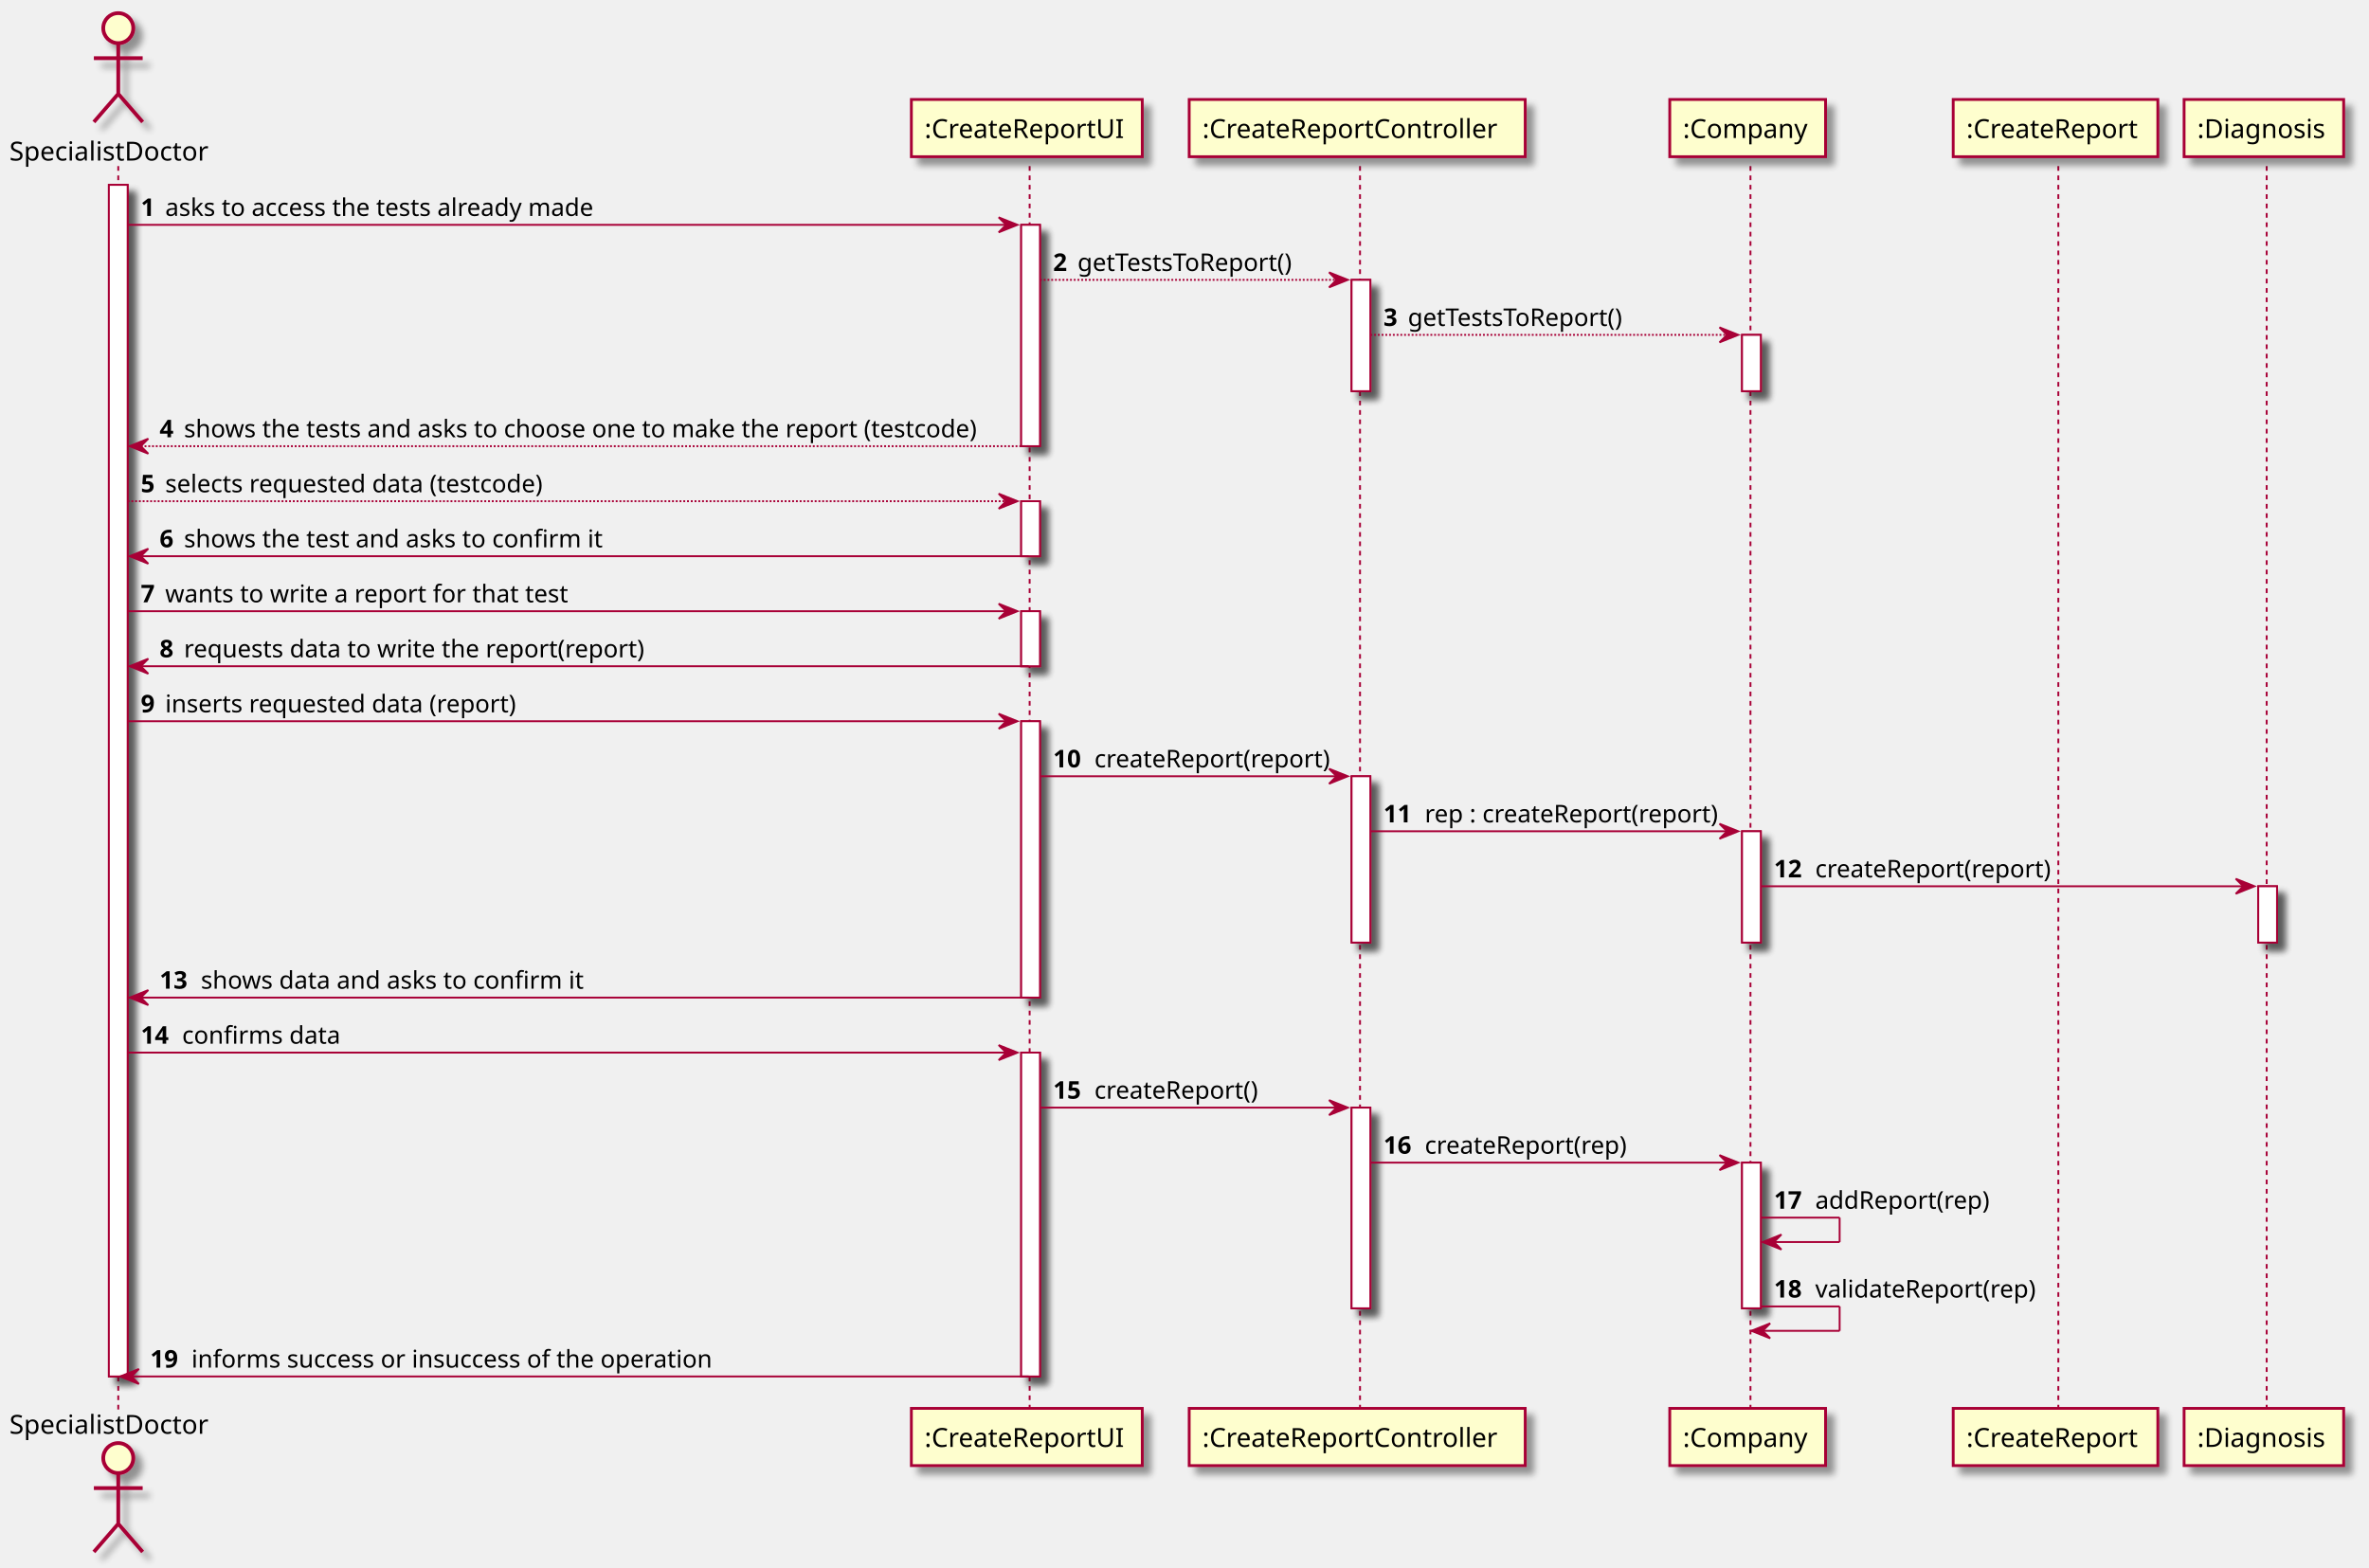
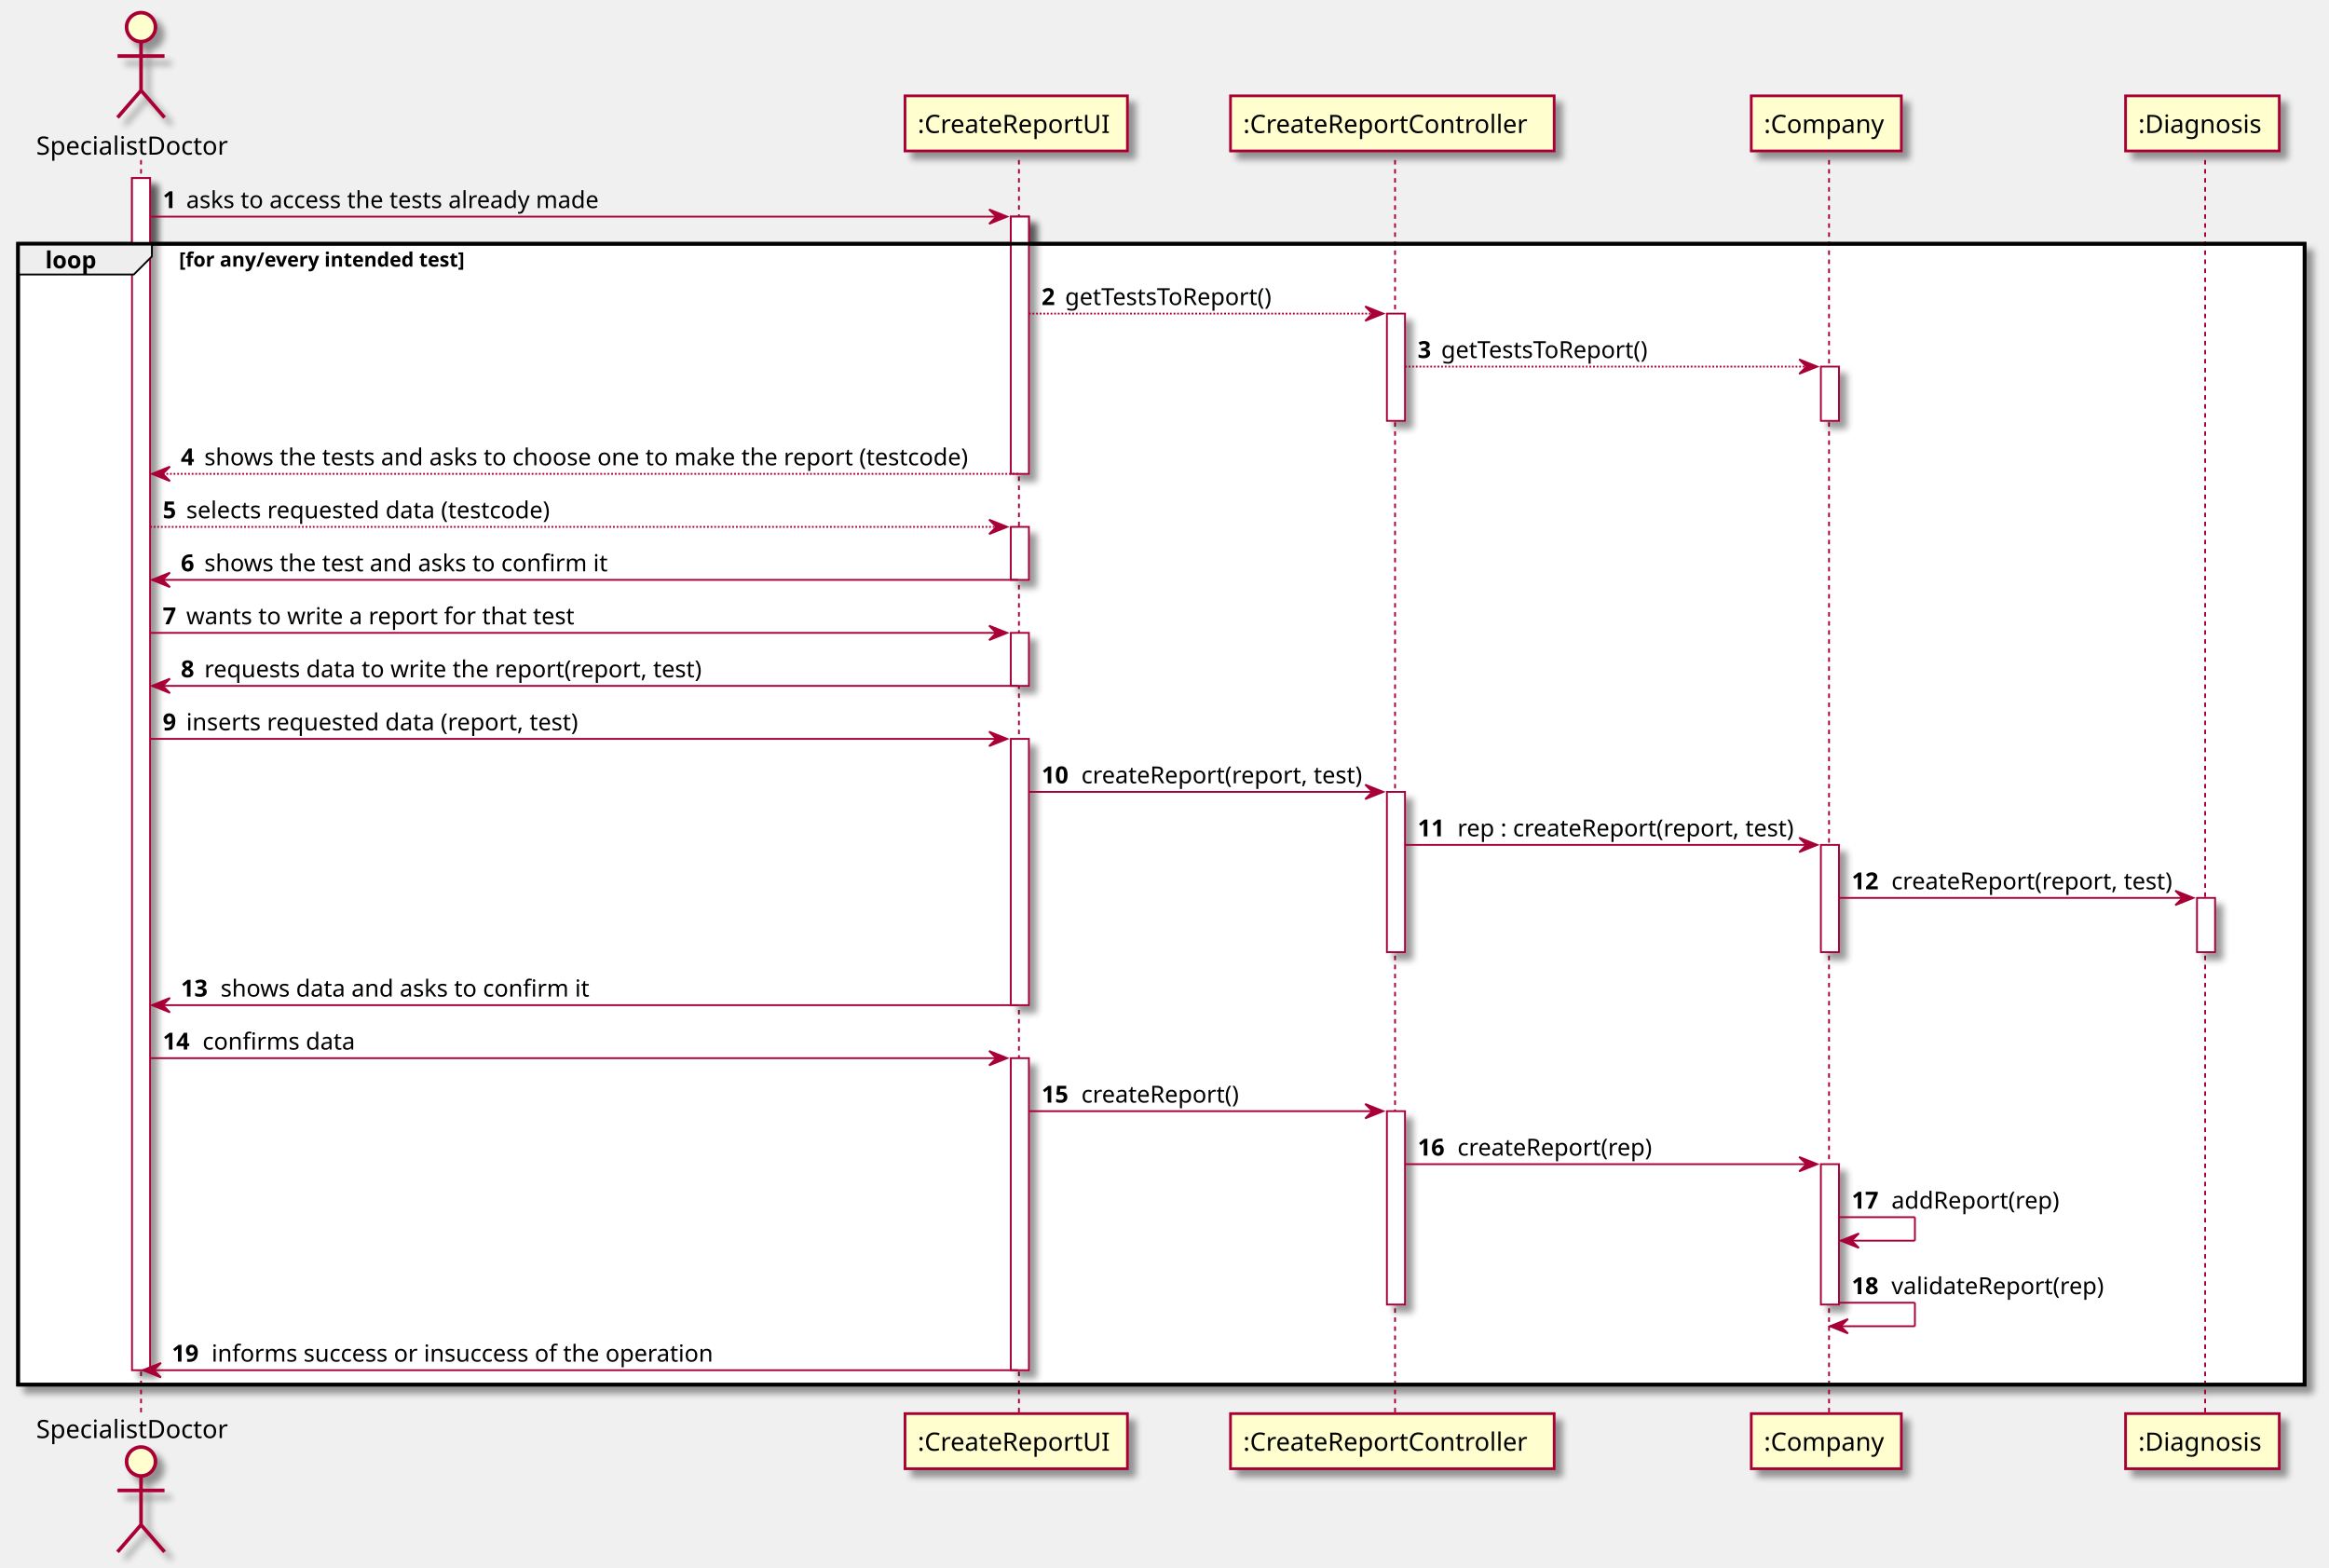
- <svg xmlns="http://www.w3.org/2000/svg" contentScriptType="application/ecmascript" contentStyleType="text/css" height="1670px" preserveAspectRatio="none" style="width:2524px;height:1670px;" version="1.1" viewBox="0 0 2524 1670" width="2524px" zoomAndPan="magnify">
+ <svg xmlns="http://www.w3.org/2000/svg" contentScriptType="application/ecmascript" contentStyleType="text/css" height="1734px" preserveAspectRatio="none" style="width:2576px;height:1734px;" version="1.1" viewBox="0 0 2576 1734" width="2576px" zoomAndPan="magnify">
  <defs>
-     <filter height="300%" id="f1ppxpbcq2r7wn" width="300%" x="-1" y="-1">
+     <filter height="300%" id="f1icv8x197kye8" width="300%" x="-1" y="-1">
      <feGaussianBlur result="blurOut" stdDeviation="4.0" />
      <feColorMatrix in="blurOut" result="blurOut2" type="matrix" values="0 0 0 0 0 0 0 0 0 0 0 0 0 0 0 0 0 0 .4 0" />
      <feOffset dx="8.0" dy="8.0" in="blurOut2" result="blurOut3" />
      <feBlend in="SourceGraphic" in2="blurOut3" mode="normal" />
    </filter>
  </defs>
  <g>
-     <rect fill="#FFFFFF" filter="url(#f1ppxpbcq2r7wn)" height="1269.801" style="stroke:#A80036;stroke-width:2.0;" width="20" x="116" y="196.977" />
-     <rect fill="#FFFFFF" filter="url(#f1ppxpbcq2r7wn)" height="235.863" style="stroke:#A80036;stroke-width:2.0;" width="20" x="1088" y="239.598" />
-     <rect fill="#FFFFFF" filter="url(#f1ppxpbcq2r7wn)" height="58.621" style="stroke:#A80036;stroke-width:2.0;" width="20" x="1088" y="534.082" />
-     <rect fill="#FFFFFF" filter="url(#f1ppxpbcq2r7wn)" height="58.621" style="stroke:#A80036;stroke-width:2.0;" width="20" x="1088" y="651.324" />
-     <rect fill="#FFFFFF" filter="url(#f1ppxpbcq2r7wn)" height="294.484" style="stroke:#A80036;stroke-width:2.0;" width="20" x="1088" y="768.566" />
-     <rect fill="#FFFFFF" filter="url(#f1ppxpbcq2r7wn)" height="345.106" style="stroke:#A80036;stroke-width:2.0;" width="20" x="1088" y="1121.672" />
-     <rect fill="#FFFFFF" filter="url(#f1ppxpbcq2r7wn)" height="118.621" style="stroke:#A80036;stroke-width:2.0;" width="20" x="1440" y="298.219" />
-     <rect fill="#FFFFFF" filter="url(#f1ppxpbcq2r7wn)" height="177.242" style="stroke:#A80036;stroke-width:2.0;" width="20" x="1440" y="827.188" />
-     <rect fill="#FFFFFF" filter="url(#f1ppxpbcq2r7wn)" height="213.863" style="stroke:#A80036;stroke-width:2.0;" width="20" x="1440" y="1180.293" />
-     <rect fill="#FFFFFF" filter="url(#f1ppxpbcq2r7wn)" height="60" style="stroke:#A80036;stroke-width:2.0;" width="20" x="1856" y="356.84" />
-     <rect fill="#FFFFFF" filter="url(#f1ppxpbcq2r7wn)" height="118.621" style="stroke:#A80036;stroke-width:2.0;" width="20" x="1856" y="885.809" />
-     <rect fill="#FFFFFF" filter="url(#f1ppxpbcq2r7wn)" height="155.242" style="stroke:#A80036;stroke-width:2.0;" width="20" x="1856" y="1238.914" />
-     <rect fill="#FFFFFF" filter="url(#f1ppxpbcq2r7wn)" height="60" style="stroke:#A80036;stroke-width:2.0;" width="20" x="2406" y="944.43" />
-     <line style="stroke:#A80036;stroke-width:2.0;stroke-dasharray:5.0,5.0;" x1="126" x2="126" y1="176.977" y2="1502.777" />
-     <line style="stroke:#A80036;stroke-width:2.0;stroke-dasharray:5.0,5.0;" x1="1097" x2="1097" y1="176.977" y2="1502.777" />
-     <line style="stroke:#A80036;stroke-width:2.0;stroke-dasharray:5.0,5.0;" x1="1449" x2="1449" y1="176.977" y2="1502.777" />
-     <line style="stroke:#A80036;stroke-width:2.0;stroke-dasharray:5.0,5.0;" x1="1865" x2="1865" y1="176.977" y2="1502.777" />
-     <line style="stroke:#A80036;stroke-width:2.0;stroke-dasharray:5.0,5.0;" x1="2193" x2="2193" y1="176.977" y2="1502.777" />
-     <line style="stroke:#A80036;stroke-width:2.0;stroke-dasharray:5.0,5.0;" x1="2415" x2="2415" y1="176.977" y2="1502.777" />
-     <text fill="#000000" font-family="sans-serif" font-size="28" lengthAdjust="spacing" textLength="220" x="10" y="171.07">SpecialistDoctor</text>
-     <ellipse cx="126" cy="30" fill="#FEFECE" filter="url(#f1ppxpbcq2r7wn)" rx="16" ry="16" style="stroke:#A80036;stroke-width:4.0;" />
-     <path d="M126,46 L126,100 M100,62 L152,62 M126,100 L100,130 M126,100 L152,130 " fill="none" filter="url(#f1ppxpbcq2r7wn)" style="stroke:#A80036;stroke-width:4.0;" />
-     <text fill="#000000" font-family="sans-serif" font-size="28" lengthAdjust="spacing" textLength="220" x="10" y="1527.848">SpecialistDoctor</text>
-     <ellipse cx="126" cy="1553.754" fill="#FEFECE" filter="url(#f1ppxpbcq2r7wn)" rx="16" ry="16" style="stroke:#A80036;stroke-width:4.0;" />
-     <path d="M126,1569.754 L126,1623.754 M100,1585.754 L152,1585.754 M126,1623.754 L100,1653.754 M126,1623.754 L152,1653.754 " fill="none" filter="url(#f1ppxpbcq2r7wn)" style="stroke:#A80036;stroke-width:4.0;" />
-     <rect fill="#FEFECE" filter="url(#f1ppxpbcq2r7wn)" height="60.977" style="stroke:#A80036;stroke-width:3.0;" width="246" x="971" y="106" />
-     <text fill="#000000" font-family="sans-serif" font-size="28" lengthAdjust="spacing" textLength="218" x="985" y="147.07">:CreateReportUI</text>
-     <rect fill="#FEFECE" filter="url(#f1ppxpbcq2r7wn)" height="60.977" style="stroke:#A80036;stroke-width:3.0;" width="246" x="971" y="1500.777" />
-     <text fill="#000000" font-family="sans-serif" font-size="28" lengthAdjust="spacing" textLength="218" x="985" y="1541.848">:CreateReportUI</text>
-     <rect fill="#FEFECE" filter="url(#f1ppxpbcq2r7wn)" height="60.977" style="stroke:#A80036;stroke-width:3.0;" width="358" x="1267" y="106" />
-     <text fill="#000000" font-family="sans-serif" font-size="28" lengthAdjust="spacing" textLength="330" x="1281" y="147.07">:CreateReportController</text>
-     <rect fill="#FEFECE" filter="url(#f1ppxpbcq2r7wn)" height="60.977" style="stroke:#A80036;stroke-width:3.0;" width="358" x="1267" y="1500.777" />
-     <text fill="#000000" font-family="sans-serif" font-size="28" lengthAdjust="spacing" textLength="330" x="1281" y="1541.848">:CreateReportController</text>
-     <rect fill="#FEFECE" filter="url(#f1ppxpbcq2r7wn)" height="60.977" style="stroke:#A80036;stroke-width:3.0;" width="166" x="1779" y="106" />
-     <text fill="#000000" font-family="sans-serif" font-size="28" lengthAdjust="spacing" textLength="138" x="1793" y="147.07">:Company</text>
-     <rect fill="#FEFECE" filter="url(#f1ppxpbcq2r7wn)" height="60.977" style="stroke:#A80036;stroke-width:3.0;" width="166" x="1779" y="1500.777" />
-     <text fill="#000000" font-family="sans-serif" font-size="28" lengthAdjust="spacing" textLength="138" x="1793" y="1541.848">:Company</text>
-     <rect fill="#FEFECE" filter="url(#f1ppxpbcq2r7wn)" height="60.977" style="stroke:#A80036;stroke-width:3.0;" width="218" x="2081" y="106" />
-     <text fill="#000000" font-family="sans-serif" font-size="28" lengthAdjust="spacing" textLength="190" x="2095" y="147.07">:CreateReport</text>
-     <rect fill="#FEFECE" filter="url(#f1ppxpbcq2r7wn)" height="60.977" style="stroke:#A80036;stroke-width:3.0;" width="218" x="2081" y="1500.777" />
-     <text fill="#000000" font-family="sans-serif" font-size="28" lengthAdjust="spacing" textLength="190" x="2095" y="1541.848">:CreateReport</text>
-     <rect fill="#FEFECE" filter="url(#f1ppxpbcq2r7wn)" height="60.977" style="stroke:#A80036;stroke-width:3.0;" width="170" x="2327" y="106" />
-     <text fill="#000000" font-family="sans-serif" font-size="28" lengthAdjust="spacing" textLength="142" x="2341" y="147.07">:Diagnosis</text>
-     <rect fill="#FEFECE" filter="url(#f1ppxpbcq2r7wn)" height="60.977" style="stroke:#A80036;stroke-width:3.0;" width="170" x="2327" y="1500.777" />
-     <text fill="#000000" font-family="sans-serif" font-size="28" lengthAdjust="spacing" textLength="142" x="2341" y="1541.848">:Diagnosis</text>
-     <rect fill="#FFFFFF" filter="url(#f1ppxpbcq2r7wn)" height="1269.801" style="stroke:#A80036;stroke-width:2.0;" width="20" x="116" y="196.977" />
-     <rect fill="#FFFFFF" filter="url(#f1ppxpbcq2r7wn)" height="235.863" style="stroke:#A80036;stroke-width:2.0;" width="20" x="1088" y="239.598" />
-     <rect fill="#FFFFFF" filter="url(#f1ppxpbcq2r7wn)" height="58.621" style="stroke:#A80036;stroke-width:2.0;" width="20" x="1088" y="534.082" />
-     <rect fill="#FFFFFF" filter="url(#f1ppxpbcq2r7wn)" height="58.621" style="stroke:#A80036;stroke-width:2.0;" width="20" x="1088" y="651.324" />
-     <rect fill="#FFFFFF" filter="url(#f1ppxpbcq2r7wn)" height="294.484" style="stroke:#A80036;stroke-width:2.0;" width="20" x="1088" y="768.566" />
-     <rect fill="#FFFFFF" filter="url(#f1ppxpbcq2r7wn)" height="345.106" style="stroke:#A80036;stroke-width:2.0;" width="20" x="1088" y="1121.672" />
-     <rect fill="#FFFFFF" filter="url(#f1ppxpbcq2r7wn)" height="118.621" style="stroke:#A80036;stroke-width:2.0;" width="20" x="1440" y="298.219" />
-     <rect fill="#FFFFFF" filter="url(#f1ppxpbcq2r7wn)" height="177.242" style="stroke:#A80036;stroke-width:2.0;" width="20" x="1440" y="827.188" />
-     <rect fill="#FFFFFF" filter="url(#f1ppxpbcq2r7wn)" height="213.863" style="stroke:#A80036;stroke-width:2.0;" width="20" x="1440" y="1180.293" />
-     <rect fill="#FFFFFF" filter="url(#f1ppxpbcq2r7wn)" height="60" style="stroke:#A80036;stroke-width:2.0;" width="20" x="1856" y="356.84" />
-     <rect fill="#FFFFFF" filter="url(#f1ppxpbcq2r7wn)" height="118.621" style="stroke:#A80036;stroke-width:2.0;" width="20" x="1856" y="885.809" />
-     <rect fill="#FFFFFF" filter="url(#f1ppxpbcq2r7wn)" height="155.242" style="stroke:#A80036;stroke-width:2.0;" width="20" x="1856" y="1238.914" />
-     <rect fill="#FFFFFF" filter="url(#f1ppxpbcq2r7wn)" height="60" style="stroke:#A80036;stroke-width:2.0;" width="20" x="2406" y="944.43" />
-     <polygon fill="#A80036" points="1064,231.598,1084,239.598,1064,247.598,1072,239.598" style="stroke:#A80036;stroke-width:2.0;" />
-     <line style="stroke:#A80036;stroke-width:2.0;" x1="136" x2="1076" y1="239.598" y2="239.598" />
-     <text fill="#000000" font-family="sans-serif" font-size="26" font-weight="bold" lengthAdjust="spacing" textLength="18" x="150" y="230.113">1</text>
-     <text fill="#000000" font-family="sans-serif" font-size="26" lengthAdjust="spacing" textLength="476" x="176" y="230.113">asks to access the tests already made</text>
-     <polygon fill="#A80036" points="1416,290.219,1436,298.219,1416,306.219,1424,298.219" style="stroke:#A80036;stroke-width:2.0;" />
-     <line style="stroke:#A80036;stroke-width:2.0;stroke-dasharray:2.0,2.0;" x1="1108" x2="1428" y1="298.219" y2="298.219" />
-     <text fill="#000000" font-family="sans-serif" font-size="26" font-weight="bold" lengthAdjust="spacing" textLength="18" x="1122" y="288.734">2</text>
-     <text fill="#000000" font-family="sans-serif" font-size="26" lengthAdjust="spacing" textLength="238" x="1148" y="288.734">getTestsToReport()</text>
-     <polygon fill="#A80036" points="1832,348.84,1852,356.84,1832,364.84,1840,356.84" style="stroke:#A80036;stroke-width:2.0;" />
-     <line style="stroke:#A80036;stroke-width:2.0;stroke-dasharray:2.0,2.0;" x1="1460" x2="1844" y1="356.84" y2="356.84" />
-     <text fill="#000000" font-family="sans-serif" font-size="26" font-weight="bold" lengthAdjust="spacing" textLength="18" x="1474" y="347.356">3</text>
-     <text fill="#000000" font-family="sans-serif" font-size="26" lengthAdjust="spacing" textLength="238" x="1500" y="347.356">getTestsToReport()</text>
-     <polygon fill="#A80036" points="158,467.461,138,475.461,158,483.461,150,475.461" style="stroke:#A80036;stroke-width:2.0;" />
-     <line style="stroke:#A80036;stroke-width:2.0;stroke-dasharray:2.0,2.0;" x1="146" x2="1096" y1="475.461" y2="475.461" />
-     <text fill="#000000" font-family="sans-serif" font-size="26" font-weight="bold" lengthAdjust="spacing" textLength="18" x="170" y="465.977">4</text>
-     <text fill="#000000" font-family="sans-serif" font-size="26" lengthAdjust="spacing" textLength="878" x="196" y="465.977">shows the tests and asks to choose one to make the report (testcode)</text>
-     <polygon fill="#A80036" points="1064,526.082,1084,534.082,1064,542.082,1072,534.082" style="stroke:#A80036;stroke-width:2.0;" />
-     <line style="stroke:#A80036;stroke-width:2.0;stroke-dasharray:2.0,2.0;" x1="136" x2="1076" y1="534.082" y2="534.082" />
-     <text fill="#000000" font-family="sans-serif" font-size="26" font-weight="bold" lengthAdjust="spacing" textLength="18" x="150" y="524.598">5</text>
-     <text fill="#000000" font-family="sans-serif" font-size="26" lengthAdjust="spacing" textLength="414" x="176" y="524.598">selects requested data (testcode)</text>
-     <polygon fill="#A80036" points="158,584.703,138,592.703,158,600.703,150,592.703" style="stroke:#A80036;stroke-width:2.0;" />
-     <line style="stroke:#A80036;stroke-width:2.0;" x1="146" x2="1096" y1="592.703" y2="592.703" />
-     <text fill="#000000" font-family="sans-serif" font-size="26" font-weight="bold" lengthAdjust="spacing" textLength="18" x="170" y="583.219">6</text>
-     <text fill="#000000" font-family="sans-serif" font-size="26" lengthAdjust="spacing" textLength="470" x="196" y="583.219">shows the test and asks to confirm it</text>
-     <polygon fill="#A80036" points="1064,643.324,1084,651.324,1064,659.324,1072,651.324" style="stroke:#A80036;stroke-width:2.0;" />
-     <line style="stroke:#A80036;stroke-width:2.0;" x1="136" x2="1076" y1="651.324" y2="651.324" />
-     <text fill="#000000" font-family="sans-serif" font-size="26" font-weight="bold" lengthAdjust="spacing" textLength="18" x="150" y="641.84">7</text>
-     <text fill="#000000" font-family="sans-serif" font-size="26" lengthAdjust="spacing" textLength="442" x="176" y="641.84">wants to write a report for that test</text>
-     <polygon fill="#A80036" points="158,701.945,138,709.945,158,717.945,150,709.945" style="stroke:#A80036;stroke-width:2.0;" />
-     <line style="stroke:#A80036;stroke-width:2.0;" x1="146" x2="1096" y1="709.945" y2="709.945" />
-     <text fill="#000000" font-family="sans-serif" font-size="26" font-weight="bold" lengthAdjust="spacing" textLength="18" x="170" y="700.461">8</text>
-     <text fill="#000000" font-family="sans-serif" font-size="26" lengthAdjust="spacing" textLength="498" x="196" y="700.461">requests data to write the report(report)</text>
-     <polygon fill="#A80036" points="1064,760.566,1084,768.566,1064,776.566,1072,768.566" style="stroke:#A80036;stroke-width:2.0;" />
-     <line style="stroke:#A80036;stroke-width:2.0;" x1="136" x2="1076" y1="768.566" y2="768.566" />
-     <text fill="#000000" font-family="sans-serif" font-size="26" font-weight="bold" lengthAdjust="spacing" textLength="18" x="150" y="759.082">9</text>
-     <text fill="#000000" font-family="sans-serif" font-size="26" lengthAdjust="spacing" textLength="380" x="176" y="759.082">inserts requested data (report)</text>
-     <polygon fill="#A80036" points="1416,819.188,1436,827.188,1416,835.188,1424,827.188" style="stroke:#A80036;stroke-width:2.0;" />
-     <line style="stroke:#A80036;stroke-width:2.0;" x1="1108" x2="1428" y1="827.188" y2="827.188" />
-     <text fill="#000000" font-family="sans-serif" font-size="26" font-weight="bold" lengthAdjust="spacing" textLength="36" x="1122" y="817.703">10</text>
-     <text fill="#000000" font-family="sans-serif" font-size="26" lengthAdjust="spacing" textLength="250" x="1166" y="817.703">createReport(report)</text>
-     <polygon fill="#A80036" points="1832,877.809,1852,885.809,1832,893.809,1840,885.809" style="stroke:#A80036;stroke-width:2.0;" />
-     <line style="stroke:#A80036;stroke-width:2.0;" x1="1460" x2="1844" y1="885.809" y2="885.809" />
-     <text fill="#000000" font-family="sans-serif" font-size="26" font-weight="bold" lengthAdjust="spacing" textLength="36" x="1474" y="876.324">11</text>
-     <text fill="#000000" font-family="sans-serif" font-size="26" lengthAdjust="spacing" textLength="314" x="1518" y="876.324">rep : createReport(report)</text>
-     <polygon fill="#A80036" points="2382,936.43,2402,944.43,2382,952.43,2390,944.43" style="stroke:#A80036;stroke-width:2.0;" />
-     <line style="stroke:#A80036;stroke-width:2.0;" x1="1876" x2="2394" y1="944.43" y2="944.43" />
-     <text fill="#000000" font-family="sans-serif" font-size="26" font-weight="bold" lengthAdjust="spacing" textLength="36" x="1890" y="934.945">12</text>
-     <text fill="#000000" font-family="sans-serif" font-size="26" lengthAdjust="spacing" textLength="250" x="1934" y="934.945">createReport(report)</text>
-     <polygon fill="#A80036" points="158,1055.051,138,1063.051,158,1071.051,150,1063.051" style="stroke:#A80036;stroke-width:2.0;" />
-     <line style="stroke:#A80036;stroke-width:2.0;" x1="146" x2="1096" y1="1063.051" y2="1063.051" />
-     <text fill="#000000" font-family="sans-serif" font-size="26" font-weight="bold" lengthAdjust="spacing" textLength="36" x="170" y="1053.566">13</text>
-     <text fill="#000000" font-family="sans-serif" font-size="26" lengthAdjust="spacing" textLength="428" x="214" y="1053.566">shows data and asks to confirm it</text>
-     <polygon fill="#A80036" points="1064,1113.672,1084,1121.672,1064,1129.672,1072,1121.672" style="stroke:#A80036;stroke-width:2.0;" />
-     <line style="stroke:#A80036;stroke-width:2.0;" x1="136" x2="1076" y1="1121.672" y2="1121.672" />
-     <text fill="#000000" font-family="sans-serif" font-size="26" font-weight="bold" lengthAdjust="spacing" textLength="36" x="150" y="1112.188">14</text>
-     <text fill="#000000" font-family="sans-serif" font-size="26" lengthAdjust="spacing" textLength="174" x="194" y="1112.188">confirms data</text>
-     <polygon fill="#A80036" points="1416,1172.293,1436,1180.293,1416,1188.293,1424,1180.293" style="stroke:#A80036;stroke-width:2.0;" />
-     <line style="stroke:#A80036;stroke-width:2.0;" x1="1108" x2="1428" y1="1180.293" y2="1180.293" />
-     <text fill="#000000" font-family="sans-serif" font-size="26" font-weight="bold" lengthAdjust="spacing" textLength="36" x="1122" y="1170.809">15</text>
-     <text fill="#000000" font-family="sans-serif" font-size="26" lengthAdjust="spacing" textLength="174" x="1166" y="1170.809">createReport()</text>
-     <polygon fill="#A80036" points="1832,1230.914,1852,1238.914,1832,1246.914,1840,1238.914" style="stroke:#A80036;stroke-width:2.0;" />
-     <line style="stroke:#A80036;stroke-width:2.0;" x1="1460" x2="1844" y1="1238.914" y2="1238.914" />
-     <text fill="#000000" font-family="sans-serif" font-size="26" font-weight="bold" lengthAdjust="spacing" textLength="36" x="1474" y="1229.43">16</text>
-     <text fill="#000000" font-family="sans-serif" font-size="26" lengthAdjust="spacing" textLength="214" x="1518" y="1229.43">createReport(rep)</text>
-     <line style="stroke:#A80036;stroke-width:2.0;" x1="1876" x2="1960" y1="1297.535" y2="1297.535" />
-     <line style="stroke:#A80036;stroke-width:2.0;" x1="1960" x2="1960" y1="1297.535" y2="1323.535" />
-     <line style="stroke:#A80036;stroke-width:2.0;" x1="1878" x2="1960" y1="1323.535" y2="1323.535" />
-     <polygon fill="#A80036" points="1898,1315.535,1878,1323.535,1898,1331.535,1890,1323.535" style="stroke:#A80036;stroke-width:2.0;" />
-     <text fill="#000000" font-family="sans-serif" font-size="26" font-weight="bold" lengthAdjust="spacing" textLength="36" x="1890" y="1288.051">17</text>
-     <text fill="#000000" font-family="sans-serif" font-size="26" lengthAdjust="spacing" textLength="184" x="1934" y="1288.051">addReport(rep)</text>
-     <line style="stroke:#A80036;stroke-width:2.0;" x1="1876" x2="1960" y1="1392.156" y2="1392.156" />
-     <line style="stroke:#A80036;stroke-width:2.0;" x1="1960" x2="1960" y1="1392.156" y2="1418.156" />
-     <line style="stroke:#A80036;stroke-width:2.0;" x1="1866" x2="1960" y1="1418.156" y2="1418.156" />
-     <polygon fill="#A80036" points="1886,1410.156,1866,1418.156,1886,1426.156,1878,1418.156" style="stroke:#A80036;stroke-width:2.0;" />
-     <text fill="#000000" font-family="sans-serif" font-size="26" font-weight="bold" lengthAdjust="spacing" textLength="36" x="1890" y="1382.672">18</text>
-     <text fill="#000000" font-family="sans-serif" font-size="26" lengthAdjust="spacing" textLength="236" x="1934" y="1382.672">validateReport(rep)</text>
-     <polygon fill="#A80036" points="148,1458.777,128,1466.777,148,1474.777,140,1466.777" style="stroke:#A80036;stroke-width:2.0;" />
-     <line style="stroke:#A80036;stroke-width:2.0;" x1="136" x2="1096" y1="1466.777" y2="1466.777" />
-     <text fill="#000000" font-family="sans-serif" font-size="26" font-weight="bold" lengthAdjust="spacing" textLength="36" x="160" y="1457.293">19</text>
-     <text fill="#000000" font-family="sans-serif" font-size="26" lengthAdjust="spacing" textLength="582" x="204" y="1457.293">informs success or insuccess of the operation</text>
+     <rect fill="#FFFFFF" filter="url(#f1icv8x197kye8)" height="1318.422" style="stroke:#A80036;stroke-width:2.0;" width="20" x="146" y="196.977" />
+     <rect fill="#FFFFFF" filter="url(#f1icv8x197kye8)" height="284.484" style="stroke:#A80036;stroke-width:2.0;" width="20" x="1118" y="239.598" />
+     <rect fill="#FFFFFF" filter="url(#f1icv8x197kye8)" height="58.621" style="stroke:#A80036;stroke-width:2.0;" width="20" x="1118" y="582.703" />
+     <rect fill="#FFFFFF" filter="url(#f1icv8x197kye8)" height="58.621" style="stroke:#A80036;stroke-width:2.0;" width="20" x="1118" y="699.945" />
+     <rect fill="#FFFFFF" filter="url(#f1icv8x197kye8)" height="294.484" style="stroke:#A80036;stroke-width:2.0;" width="20" x="1118" y="817.188" />
+     <rect fill="#FFFFFF" filter="url(#f1icv8x197kye8)" height="345.106" style="stroke:#A80036;stroke-width:2.0;" width="20" x="1118" y="1170.293" />
+     <rect fill="#FFFFFF" filter="url(#f1icv8x197kye8)" height="118.621" style="stroke:#A80036;stroke-width:2.0;" width="20" x="1534" y="346.84" />
+     <rect fill="#FFFFFF" filter="url(#f1icv8x197kye8)" height="177.242" style="stroke:#A80036;stroke-width:2.0;" width="20" x="1534" y="875.809" />
+     <rect fill="#FFFFFF" filter="url(#f1icv8x197kye8)" height="213.863" style="stroke:#A80036;stroke-width:2.0;" width="20" x="1534" y="1228.914" />
+     <rect fill="#FFFFFF" filter="url(#f1icv8x197kye8)" height="60" style="stroke:#A80036;stroke-width:2.0;" width="20" x="2014" y="405.461" />
+     <rect fill="#FFFFFF" filter="url(#f1icv8x197kye8)" height="118.621" style="stroke:#A80036;stroke-width:2.0;" width="20" x="2014" y="934.43" />
+     <rect fill="#FFFFFF" filter="url(#f1icv8x197kye8)" height="155.242" style="stroke:#A80036;stroke-width:2.0;" width="20" x="2014" y="1287.535" />
+     <rect fill="#FFFFFF" filter="url(#f1icv8x197kye8)" height="60" style="stroke:#A80036;stroke-width:2.0;" width="20" x="2430" y="993.051" />
+     <rect fill="#FFFFFF" filter="url(#f1icv8x197kye8)" height="1261.801" style="stroke:#000000;stroke-width:4.0;" width="2529" x="20" y="269.598" />
+     <line style="stroke:#A80036;stroke-width:2.0;stroke-dasharray:5.0,5.0;" x1="156" x2="156" y1="176.977" y2="1565.398" />
+     <line style="stroke:#A80036;stroke-width:2.0;stroke-dasharray:5.0,5.0;" x1="1127" x2="1127" y1="176.977" y2="1565.398" />
+     <line style="stroke:#A80036;stroke-width:2.0;stroke-dasharray:5.0,5.0;" x1="1543" x2="1543" y1="176.977" y2="1565.398" />
+     <line style="stroke:#A80036;stroke-width:2.0;stroke-dasharray:5.0,5.0;" x1="2023" x2="2023" y1="176.977" y2="1565.398" />
+     <line style="stroke:#A80036;stroke-width:2.0;stroke-dasharray:5.0,5.0;" x1="2439" x2="2439" y1="176.977" y2="1565.398" />
+     <text fill="#000000" font-family="sans-serif" font-size="28" lengthAdjust="spacing" textLength="220" x="40" y="171.07">SpecialistDoctor</text>
+     <ellipse cx="156" cy="30" fill="#FEFECE" filter="url(#f1icv8x197kye8)" rx="16" ry="16" style="stroke:#A80036;stroke-width:4.0;" />
+     <path d="M156,46 L156,100 M130,62 L182,62 M156,100 L130,130 M156,100 L182,130 " fill="none" filter="url(#f1icv8x197kye8)" style="stroke:#A80036;stroke-width:4.0;" />
+     <text fill="#000000" font-family="sans-serif" font-size="28" lengthAdjust="spacing" textLength="220" x="40" y="1590.469">SpecialistDoctor</text>
+     <ellipse cx="156" cy="1616.375" fill="#FEFECE" filter="url(#f1icv8x197kye8)" rx="16" ry="16" style="stroke:#A80036;stroke-width:4.0;" />
+     <path d="M156,1632.375 L156,1686.375 M130,1648.375 L182,1648.375 M156,1686.375 L130,1716.375 M156,1686.375 L182,1716.375 " fill="none" filter="url(#f1icv8x197kye8)" style="stroke:#A80036;stroke-width:4.0;" />
+     <rect fill="#FEFECE" filter="url(#f1icv8x197kye8)" height="60.977" style="stroke:#A80036;stroke-width:3.0;" width="246" x="1001" y="106" />
+     <text fill="#000000" font-family="sans-serif" font-size="28" lengthAdjust="spacing" textLength="218" x="1015" y="147.07">:CreateReportUI</text>
+     <rect fill="#FEFECE" filter="url(#f1icv8x197kye8)" height="60.977" style="stroke:#A80036;stroke-width:3.0;" width="246" x="1001" y="1563.398" />
+     <text fill="#000000" font-family="sans-serif" font-size="28" lengthAdjust="spacing" textLength="218" x="1015" y="1604.469">:CreateReportUI</text>
+     <rect fill="#FEFECE" filter="url(#f1icv8x197kye8)" height="60.977" style="stroke:#A80036;stroke-width:3.0;" width="358" x="1361" y="106" />
+     <text fill="#000000" font-family="sans-serif" font-size="28" lengthAdjust="spacing" textLength="330" x="1375" y="147.07">:CreateReportController</text>
+     <rect fill="#FEFECE" filter="url(#f1icv8x197kye8)" height="60.977" style="stroke:#A80036;stroke-width:3.0;" width="358" x="1361" y="1563.398" />
+     <text fill="#000000" font-family="sans-serif" font-size="28" lengthAdjust="spacing" textLength="330" x="1375" y="1604.469">:CreateReportController</text>
+     <rect fill="#FEFECE" filter="url(#f1icv8x197kye8)" height="60.977" style="stroke:#A80036;stroke-width:3.0;" width="166" x="1937" y="106" />
+     <text fill="#000000" font-family="sans-serif" font-size="28" lengthAdjust="spacing" textLength="138" x="1951" y="147.07">:Company</text>
+     <rect fill="#FEFECE" filter="url(#f1icv8x197kye8)" height="60.977" style="stroke:#A80036;stroke-width:3.0;" width="166" x="1937" y="1563.398" />
+     <text fill="#000000" font-family="sans-serif" font-size="28" lengthAdjust="spacing" textLength="138" x="1951" y="1604.469">:Company</text>
+     <rect fill="#FEFECE" filter="url(#f1icv8x197kye8)" height="60.977" style="stroke:#A80036;stroke-width:3.0;" width="170" x="2351" y="106" />
+     <text fill="#000000" font-family="sans-serif" font-size="28" lengthAdjust="spacing" textLength="142" x="2365" y="147.07">:Diagnosis</text>
+     <rect fill="#FEFECE" filter="url(#f1icv8x197kye8)" height="60.977" style="stroke:#A80036;stroke-width:3.0;" width="170" x="2351" y="1563.398" />
+     <text fill="#000000" font-family="sans-serif" font-size="28" lengthAdjust="spacing" textLength="142" x="2365" y="1604.469">:Diagnosis</text>
+     <rect fill="#FFFFFF" filter="url(#f1icv8x197kye8)" height="1318.422" style="stroke:#A80036;stroke-width:2.0;" width="20" x="146" y="196.977" />
+     <rect fill="#FFFFFF" filter="url(#f1icv8x197kye8)" height="284.484" style="stroke:#A80036;stroke-width:2.0;" width="20" x="1118" y="239.598" />
+     <rect fill="#FFFFFF" filter="url(#f1icv8x197kye8)" height="58.621" style="stroke:#A80036;stroke-width:2.0;" width="20" x="1118" y="582.703" />
+     <rect fill="#FFFFFF" filter="url(#f1icv8x197kye8)" height="58.621" style="stroke:#A80036;stroke-width:2.0;" width="20" x="1118" y="699.945" />
+     <rect fill="#FFFFFF" filter="url(#f1icv8x197kye8)" height="294.484" style="stroke:#A80036;stroke-width:2.0;" width="20" x="1118" y="817.188" />
+     <rect fill="#FFFFFF" filter="url(#f1icv8x197kye8)" height="345.106" style="stroke:#A80036;stroke-width:2.0;" width="20" x="1118" y="1170.293" />
+     <rect fill="#FFFFFF" filter="url(#f1icv8x197kye8)" height="118.621" style="stroke:#A80036;stroke-width:2.0;" width="20" x="1534" y="346.84" />
+     <rect fill="#FFFFFF" filter="url(#f1icv8x197kye8)" height="177.242" style="stroke:#A80036;stroke-width:2.0;" width="20" x="1534" y="875.809" />
+     <rect fill="#FFFFFF" filter="url(#f1icv8x197kye8)" height="213.863" style="stroke:#A80036;stroke-width:2.0;" width="20" x="1534" y="1228.914" />
+     <rect fill="#FFFFFF" filter="url(#f1icv8x197kye8)" height="60" style="stroke:#A80036;stroke-width:2.0;" width="20" x="2014" y="405.461" />
+     <rect fill="#FFFFFF" filter="url(#f1icv8x197kye8)" height="118.621" style="stroke:#A80036;stroke-width:2.0;" width="20" x="2014" y="934.43" />
+     <rect fill="#FFFFFF" filter="url(#f1icv8x197kye8)" height="155.242" style="stroke:#A80036;stroke-width:2.0;" width="20" x="2014" y="1287.535" />
+     <rect fill="#FFFFFF" filter="url(#f1icv8x197kye8)" height="60" style="stroke:#A80036;stroke-width:2.0;" width="20" x="2430" y="993.051" />
+     <polygon fill="#A80036" points="1094,231.598,1114,239.598,1094,247.598,1102,239.598" style="stroke:#A80036;stroke-width:2.0;" />
+     <line style="stroke:#A80036;stroke-width:2.0;" x1="166" x2="1106" y1="239.598" y2="239.598" />
+     <text fill="#000000" font-family="sans-serif" font-size="26" font-weight="bold" lengthAdjust="spacing" textLength="18" x="180" y="230.113">1</text>
+     <text fill="#000000" font-family="sans-serif" font-size="26" lengthAdjust="spacing" textLength="476" x="206" y="230.113">asks to access the tests already made</text>
+     <path d="M20,269.598 L168,269.598 L168,283.598 L148,303.598 L20,303.598 L20,269.598 " fill="#EEEEEE" style="stroke:#000000;stroke-width:2.0;" />
+     <rect fill="none" height="1261.801" style="stroke:#000000;stroke-width:4.0;" width="2529" x="20" y="269.598" />
+     <text fill="#000000" font-family="sans-serif" font-size="26" font-weight="bold" lengthAdjust="spacing" textLength="58" x="50" y="296.734">loop</text>
+     <text fill="#000000" font-family="sans-serif" font-size="22" font-weight="bold" lengthAdjust="spacing" textLength="320" x="198" y="294.867">[for any/every intended test]</text>
+     <polygon fill="#A80036" points="1510,338.84,1530,346.84,1510,354.84,1518,346.84" style="stroke:#A80036;stroke-width:2.0;" />
+     <line style="stroke:#A80036;stroke-width:2.0;stroke-dasharray:2.0,2.0;" x1="1138" x2="1522" y1="346.84" y2="346.84" />
+     <text fill="#000000" font-family="sans-serif" font-size="26" font-weight="bold" lengthAdjust="spacing" textLength="18" x="1152" y="337.356">2</text>
+     <text fill="#000000" font-family="sans-serif" font-size="26" lengthAdjust="spacing" textLength="238" x="1178" y="337.356">getTestsToReport()</text>
+     <polygon fill="#A80036" points="1990,397.461,2010,405.461,1990,413.461,1998,405.461" style="stroke:#A80036;stroke-width:2.0;" />
+     <line style="stroke:#A80036;stroke-width:2.0;stroke-dasharray:2.0,2.0;" x1="1554" x2="2002" y1="405.461" y2="405.461" />
+     <text fill="#000000" font-family="sans-serif" font-size="26" font-weight="bold" lengthAdjust="spacing" textLength="18" x="1568" y="395.977">3</text>
+     <text fill="#000000" font-family="sans-serif" font-size="26" lengthAdjust="spacing" textLength="238" x="1594" y="395.977">getTestsToReport()</text>
+     <polygon fill="#A80036" points="188,516.082,168,524.082,188,532.082,180,524.082" style="stroke:#A80036;stroke-width:2.0;" />
+     <line style="stroke:#A80036;stroke-width:2.0;stroke-dasharray:2.0,2.0;" x1="176" x2="1126" y1="524.082" y2="524.082" />
+     <text fill="#000000" font-family="sans-serif" font-size="26" font-weight="bold" lengthAdjust="spacing" textLength="18" x="200" y="514.598">4</text>
+     <text fill="#000000" font-family="sans-serif" font-size="26" lengthAdjust="spacing" textLength="878" x="226" y="514.598">shows the tests and asks to choose one to make the report (testcode)</text>
+     <polygon fill="#A80036" points="1094,574.703,1114,582.703,1094,590.703,1102,582.703" style="stroke:#A80036;stroke-width:2.0;" />
+     <line style="stroke:#A80036;stroke-width:2.0;stroke-dasharray:2.0,2.0;" x1="166" x2="1106" y1="582.703" y2="582.703" />
+     <text fill="#000000" font-family="sans-serif" font-size="26" font-weight="bold" lengthAdjust="spacing" textLength="18" x="180" y="573.219">5</text>
+     <text fill="#000000" font-family="sans-serif" font-size="26" lengthAdjust="spacing" textLength="414" x="206" y="573.219">selects requested data (testcode)</text>
+     <polygon fill="#A80036" points="188,633.324,168,641.324,188,649.324,180,641.324" style="stroke:#A80036;stroke-width:2.0;" />
+     <line style="stroke:#A80036;stroke-width:2.0;" x1="176" x2="1126" y1="641.324" y2="641.324" />
+     <text fill="#000000" font-family="sans-serif" font-size="26" font-weight="bold" lengthAdjust="spacing" textLength="18" x="200" y="631.84">6</text>
+     <text fill="#000000" font-family="sans-serif" font-size="26" lengthAdjust="spacing" textLength="470" x="226" y="631.84">shows the test and asks to confirm it</text>
+     <polygon fill="#A80036" points="1094,691.945,1114,699.945,1094,707.945,1102,699.945" style="stroke:#A80036;stroke-width:2.0;" />
+     <line style="stroke:#A80036;stroke-width:2.0;" x1="166" x2="1106" y1="699.945" y2="699.945" />
+     <text fill="#000000" font-family="sans-serif" font-size="26" font-weight="bold" lengthAdjust="spacing" textLength="18" x="180" y="690.461">7</text>
+     <text fill="#000000" font-family="sans-serif" font-size="26" lengthAdjust="spacing" textLength="442" x="206" y="690.461">wants to write a report for that test</text>
+     <polygon fill="#A80036" points="188,750.566,168,758.566,188,766.566,180,758.566" style="stroke:#A80036;stroke-width:2.0;" />
+     <line style="stroke:#A80036;stroke-width:2.0;" x1="176" x2="1126" y1="758.566" y2="758.566" />
+     <text fill="#000000" font-family="sans-serif" font-size="26" font-weight="bold" lengthAdjust="spacing" textLength="18" x="200" y="749.082">8</text>
+     <text fill="#000000" font-family="sans-serif" font-size="26" lengthAdjust="spacing" textLength="562" x="226" y="749.082">requests data to write the report(report, test)</text>
+     <polygon fill="#A80036" points="1094,809.188,1114,817.188,1094,825.188,1102,817.188" style="stroke:#A80036;stroke-width:2.0;" />
+     <line style="stroke:#A80036;stroke-width:2.0;" x1="166" x2="1106" y1="817.188" y2="817.188" />
+     <text fill="#000000" font-family="sans-serif" font-size="26" font-weight="bold" lengthAdjust="spacing" textLength="18" x="180" y="807.703">9</text>
+     <text fill="#000000" font-family="sans-serif" font-size="26" lengthAdjust="spacing" textLength="444" x="206" y="807.703">inserts requested data (report, test)</text>
+     <polygon fill="#A80036" points="1510,867.809,1530,875.809,1510,883.809,1518,875.809" style="stroke:#A80036;stroke-width:2.0;" />
+     <line style="stroke:#A80036;stroke-width:2.0;" x1="1138" x2="1522" y1="875.809" y2="875.809" />
+     <text fill="#000000" font-family="sans-serif" font-size="26" font-weight="bold" lengthAdjust="spacing" textLength="36" x="1152" y="866.324">10</text>
+     <text fill="#000000" font-family="sans-serif" font-size="26" lengthAdjust="spacing" textLength="314" x="1196" y="866.324">createReport(report, test)</text>
+     <polygon fill="#A80036" points="1990,926.43,2010,934.43,1990,942.43,1998,934.43" style="stroke:#A80036;stroke-width:2.0;" />
+     <line style="stroke:#A80036;stroke-width:2.0;" x1="1554" x2="2002" y1="934.43" y2="934.43" />
+     <text fill="#000000" font-family="sans-serif" font-size="26" font-weight="bold" lengthAdjust="spacing" textLength="36" x="1568" y="924.945">11</text>
+     <text fill="#000000" font-family="sans-serif" font-size="26" lengthAdjust="spacing" textLength="378" x="1612" y="924.945">rep : createReport(report, test)</text>
+     <polygon fill="#A80036" points="2406,985.051,2426,993.051,2406,1001.051,2414,993.051" style="stroke:#A80036;stroke-width:2.0;" />
+     <line style="stroke:#A80036;stroke-width:2.0;" x1="2034" x2="2418" y1="993.051" y2="993.051" />
+     <text fill="#000000" font-family="sans-serif" font-size="26" font-weight="bold" lengthAdjust="spacing" textLength="36" x="2048" y="983.566">12</text>
+     <text fill="#000000" font-family="sans-serif" font-size="26" lengthAdjust="spacing" textLength="314" x="2092" y="983.566">createReport(report, test)</text>
+     <polygon fill="#A80036" points="188,1103.672,168,1111.672,188,1119.672,180,1111.672" style="stroke:#A80036;stroke-width:2.0;" />
+     <line style="stroke:#A80036;stroke-width:2.0;" x1="176" x2="1126" y1="1111.672" y2="1111.672" />
+     <text fill="#000000" font-family="sans-serif" font-size="26" font-weight="bold" lengthAdjust="spacing" textLength="36" x="200" y="1102.188">13</text>
+     <text fill="#000000" font-family="sans-serif" font-size="26" lengthAdjust="spacing" textLength="428" x="244" y="1102.188">shows data and asks to confirm it</text>
+     <polygon fill="#A80036" points="1094,1162.293,1114,1170.293,1094,1178.293,1102,1170.293" style="stroke:#A80036;stroke-width:2.0;" />
+     <line style="stroke:#A80036;stroke-width:2.0;" x1="166" x2="1106" y1="1170.293" y2="1170.293" />
+     <text fill="#000000" font-family="sans-serif" font-size="26" font-weight="bold" lengthAdjust="spacing" textLength="36" x="180" y="1160.809">14</text>
+     <text fill="#000000" font-family="sans-serif" font-size="26" lengthAdjust="spacing" textLength="174" x="224" y="1160.809">confirms data</text>
+     <polygon fill="#A80036" points="1510,1220.914,1530,1228.914,1510,1236.914,1518,1228.914" style="stroke:#A80036;stroke-width:2.0;" />
+     <line style="stroke:#A80036;stroke-width:2.0;" x1="1138" x2="1522" y1="1228.914" y2="1228.914" />
+     <text fill="#000000" font-family="sans-serif" font-size="26" font-weight="bold" lengthAdjust="spacing" textLength="36" x="1152" y="1219.43">15</text>
+     <text fill="#000000" font-family="sans-serif" font-size="26" lengthAdjust="spacing" textLength="174" x="1196" y="1219.43">createReport()</text>
+     <polygon fill="#A80036" points="1990,1279.535,2010,1287.535,1990,1295.535,1998,1287.535" style="stroke:#A80036;stroke-width:2.0;" />
+     <line style="stroke:#A80036;stroke-width:2.0;" x1="1554" x2="2002" y1="1287.535" y2="1287.535" />
+     <text fill="#000000" font-family="sans-serif" font-size="26" font-weight="bold" lengthAdjust="spacing" textLength="36" x="1568" y="1278.051">16</text>
+     <text fill="#000000" font-family="sans-serif" font-size="26" lengthAdjust="spacing" textLength="214" x="1612" y="1278.051">createReport(rep)</text>
+     <line style="stroke:#A80036;stroke-width:2.0;" x1="2034" x2="2118" y1="1346.156" y2="1346.156" />
+     <line style="stroke:#A80036;stroke-width:2.0;" x1="2118" x2="2118" y1="1346.156" y2="1372.156" />
+     <line style="stroke:#A80036;stroke-width:2.0;" x1="2036" x2="2118" y1="1372.156" y2="1372.156" />
+     <polygon fill="#A80036" points="2056,1364.156,2036,1372.156,2056,1380.156,2048,1372.156" style="stroke:#A80036;stroke-width:2.0;" />
+     <text fill="#000000" font-family="sans-serif" font-size="26" font-weight="bold" lengthAdjust="spacing" textLength="36" x="2048" y="1336.672">17</text>
+     <text fill="#000000" font-family="sans-serif" font-size="26" lengthAdjust="spacing" textLength="184" x="2092" y="1336.672">addReport(rep)</text>
+     <line style="stroke:#A80036;stroke-width:2.0;" x1="2034" x2="2118" y1="1440.777" y2="1440.777" />
+     <line style="stroke:#A80036;stroke-width:2.0;" x1="2118" x2="2118" y1="1440.777" y2="1466.777" />
+     <line style="stroke:#A80036;stroke-width:2.0;" x1="2024" x2="2118" y1="1466.777" y2="1466.777" />
+     <polygon fill="#A80036" points="2044,1458.777,2024,1466.777,2044,1474.777,2036,1466.777" style="stroke:#A80036;stroke-width:2.0;" />
+     <text fill="#000000" font-family="sans-serif" font-size="26" font-weight="bold" lengthAdjust="spacing" textLength="36" x="2048" y="1431.293">18</text>
+     <text fill="#000000" font-family="sans-serif" font-size="26" lengthAdjust="spacing" textLength="236" x="2092" y="1431.293">validateReport(rep)</text>
+     <polygon fill="#A80036" points="178,1507.398,158,1515.398,178,1523.398,170,1515.398" style="stroke:#A80036;stroke-width:2.0;" />
+     <line style="stroke:#A80036;stroke-width:2.0;" x1="166" x2="1126" y1="1515.398" y2="1515.398" />
+     <text fill="#000000" font-family="sans-serif" font-size="26" font-weight="bold" lengthAdjust="spacing" textLength="36" x="190" y="1505.914">19</text>
+     <text fill="#000000" font-family="sans-serif" font-size="26" lengthAdjust="spacing" textLength="582" x="234" y="1505.914">informs success or insuccess of the operation</text>
  </g>
</svg>
